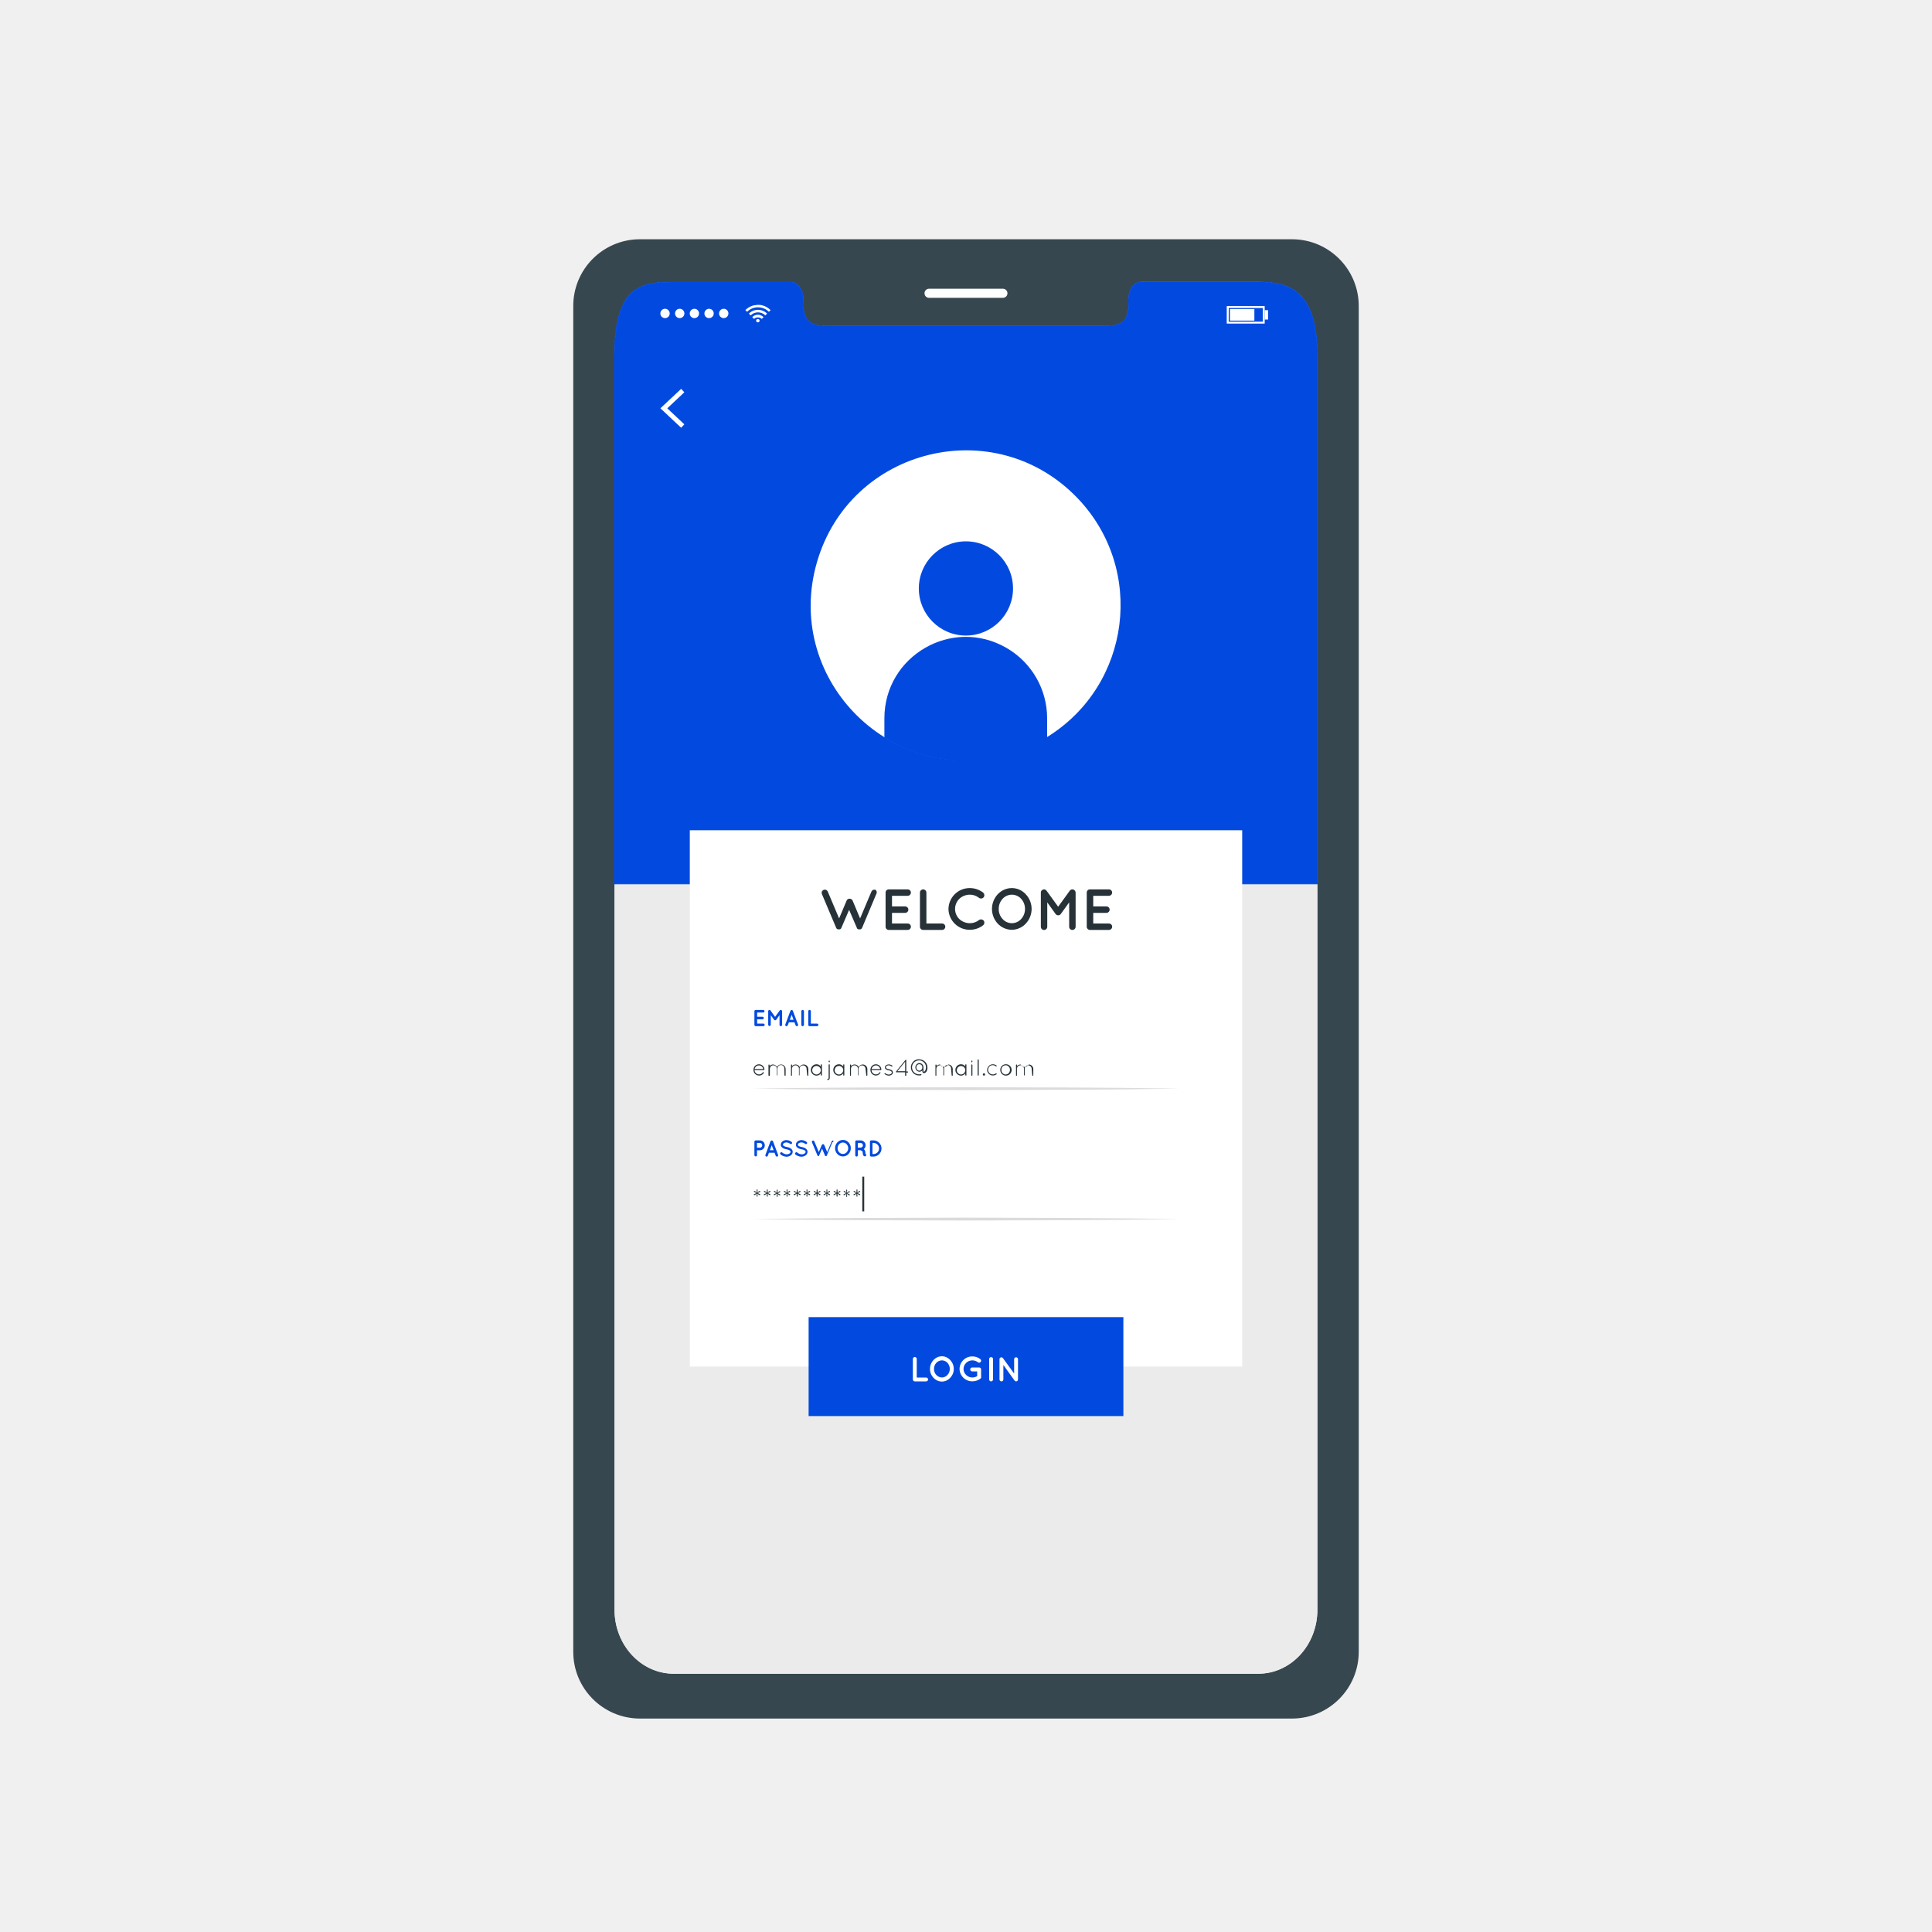
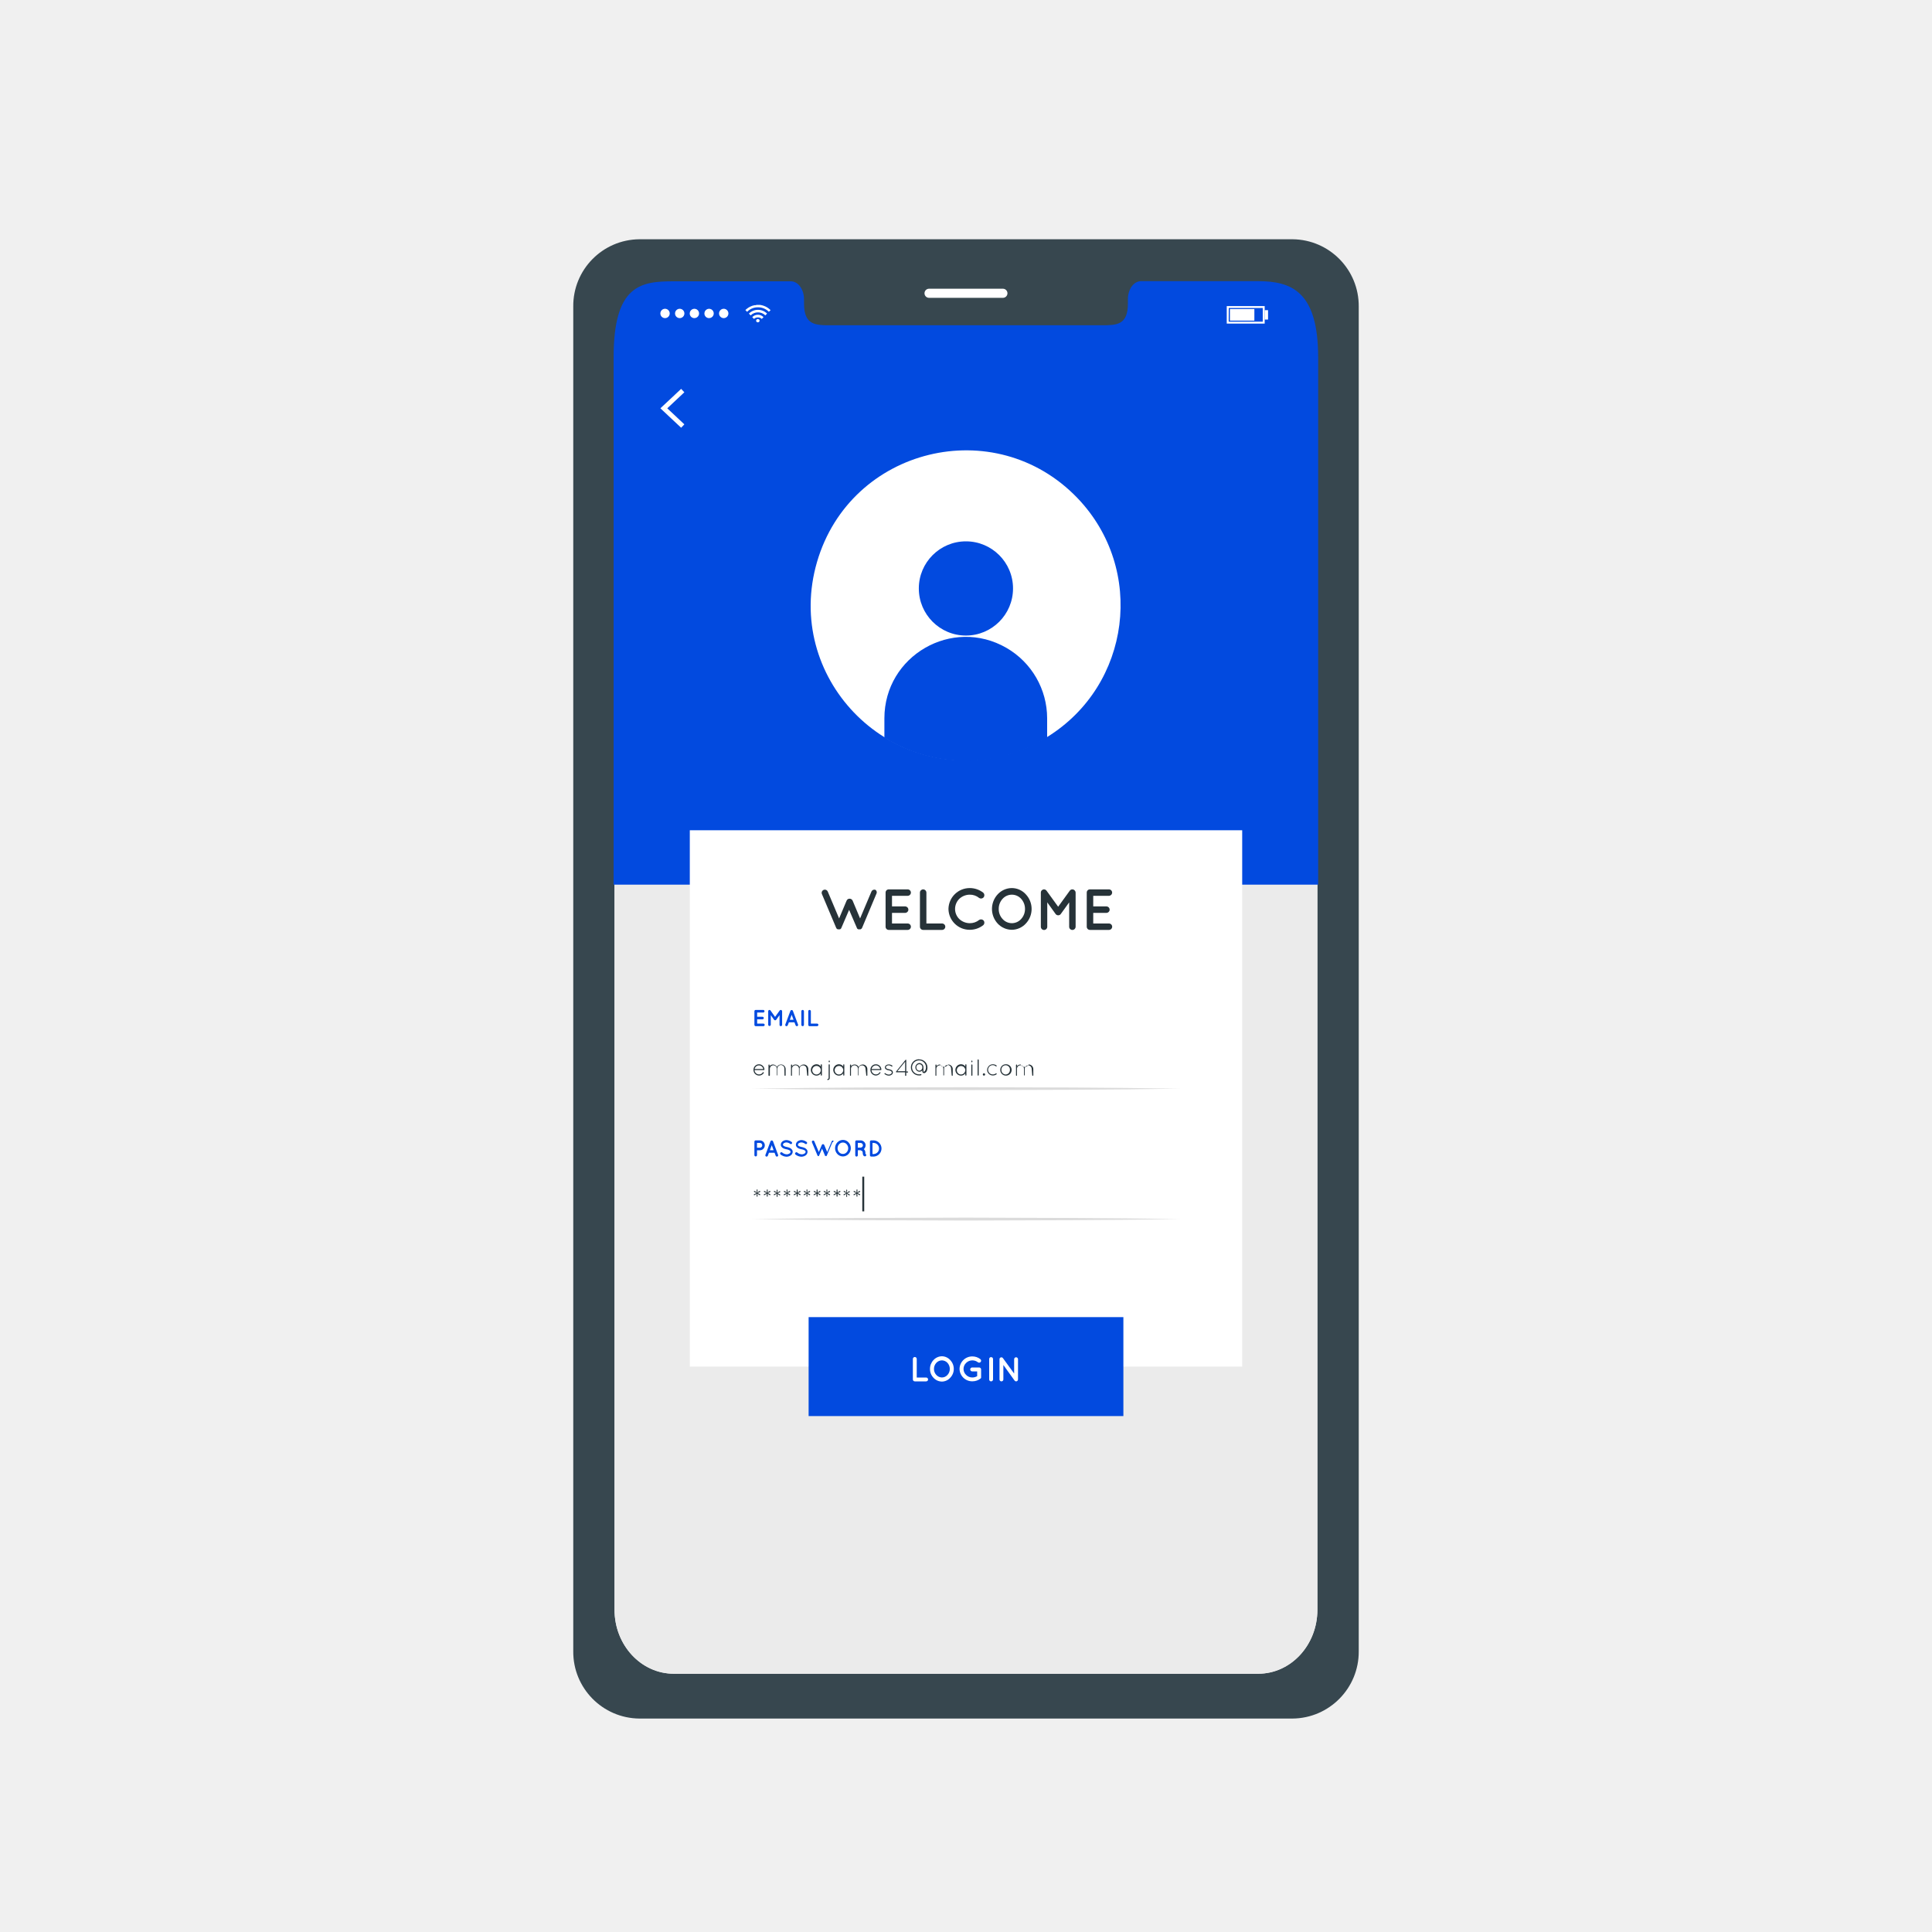
<svg xmlns="http://www.w3.org/2000/svg" viewBox="0 0 500 500">
  <g id="freepik--Device--inject-2">
    <path d="M334.52,61.92H165.46a17.26,17.26,0,0,0-17.1,17.42v348a17.27,17.27,0,0,0,17.1,17.42H334.52a17.29,17.29,0,0,0,17.12-17.42v-348A17.28,17.28,0,0,0,334.52,61.92Zm6.42,354.67c0,9.16-6.86,16.57-15.32,16.57H174.38c-8.48,0-15.34-7.41-15.34-16.57V92.53C159,73.87,165.9,73,174.38,73h30.3c1.76,0,3.2,2,3.2,4.48v1.07c0,5.81,3.18,5.83,7.08,5.83H285c3.94,0,7.1,0,7.1-5.83V77.44c0-2.48,1.42-4.48,3.21-4.48h30.29c8.46,0,15.32,2.48,15.32,19.57Z" style="fill:#37474f" />
    <path d="M340.94,92.53V416.59c0,9.16-6.86,16.57-15.32,16.57H174.38c-8.48,0-15.34-7.41-15.34-16.57V92.53C159,73.87,165.9,73,174.38,73h30.3c1.76,0,3.2,2,3.2,4.48v1.07c0,5.81,3.18,5.83,7.08,5.83H285c3.94,0,7.1,0,7.1-5.83V77.44c0-2.48,1.42-4.48,3.21-4.48h30.29C334.08,73,340.94,75.44,340.94,92.53Z" style="fill:#ebebeb" />
-     <path d="M340.94,92.53V228.75H159V92.53C159,73.87,165.9,73,174.38,73h30.3c1.76,0,3.2,2,3.2,4.48v1.07c0,5.81,3.18,5.83,7.08,5.83H285c3.94,0,7.1,0,7.1-5.83V77.44c0-2.48,1.42-4.48,3.21-4.48h30.29C334.08,73,340.94,75.44,340.94,92.53Z" style="fill:#024ADF; stroke:#024ADF; stroke-width:0.2px;" />
+     <path d="M340.94,92.53V228.75H159V92.53C159,73.87,165.9,73,174.38,73h30.3c1.76,0,3.2,2,3.2,4.48v1.07c0,5.81,3.18,5.83,7.08,5.83H285c3.94,0,7.1,0,7.1-5.83V77.44c0-2.48,1.42-4.48,3.21-4.48h30.29C334.08,73,340.94,75.44,340.94,92.53Z" style="fill: rgb(2, 74, 223); stroke: rgb(2, 74, 223); stroke-width: 0.4px;" />
    <g id="freepik--u5Zjqx--inject-2">
      <path d="M199.45,80.24l-.29.29c-.06,0-.11.11-.17.17a3.9,3.9,0,0,0-2.82-1.17,3.86,3.86,0,0,0-2.82,1.17l-.16-.17-.29-.29h0l0,0,.37-.32a4.06,4.06,0,0,1,.86-.55,4.18,4.18,0,0,1,1.13-.38c.19,0,.38,0,.57-.08h.5l.38,0a4.51,4.51,0,0,1,1,.25,4.58,4.58,0,0,1,.71.33,4.48,4.48,0,0,1,.67.47l.31.28Z" style="fill:#fff" />
      <path d="M194.27,81.62c-.15-.16-.3-.31-.46-.46a3.32,3.32,0,0,1,4.71,0l-.46.46a2.68,2.68,0,0,0-3.79,0Z" style="fill:#fff" />
      <path d="M197.6,82.08l-.46.46a1.31,1.31,0,0,0-1-.4,1.35,1.35,0,0,0-1,.4l-.46-.46A2,2,0,0,1,197.6,82.08Z" style="fill:#fff" />
      <path d="M196.58,83a.41.41,0,0,1-.41.41.42.42,0,1,1,0-.83A.41.41,0,0,1,196.58,83Z" style="fill:#fff" />
    </g>
    <path d="M170.9,81.12a1.21,1.21,0,1,1,1.21,1.21A1.21,1.21,0,0,1,170.9,81.12Z" style="fill:#fff" />
    <path d="M174.7,81.12a1.21,1.21,0,1,1,1.21,1.21A1.21,1.21,0,0,1,174.7,81.12Z" style="fill:#fff" />
    <path d="M178.5,81.12a1.21,1.21,0,1,1,1.2,1.21A1.2,1.2,0,0,1,178.5,81.12Z" style="fill:#fff" />
    <path d="M182.3,81.12a1.21,1.21,0,1,1,1.2,1.21A1.2,1.2,0,0,1,182.3,81.12Z" style="fill:#fff" />
    <path d="M186.09,81.12a1.21,1.21,0,1,1,1.21,1.21A1.21,1.21,0,0,1,186.09,81.12Z" style="fill:#fff" />
    <path d="M327.3,83.75h-9.82V79.21h9.82Zm-9.32-.5h8.82V79.71H318Z" style="fill:#fff" />
    <rect x="318.3" y="79.98" width="6.33" height="3" style="fill:#fff" />
    <rect x="327.3" y="80.27" width="0.87" height="2.43" style="fill:#fff" />
    <polygon points="176.28 110.7 170.91 105.67 176.28 100.64 177.11 101.52 172.69 105.67 177.11 109.82 176.28 110.7" style="fill:#fff" />
    <path d="M 271 190.94 C 267.434 193.16 263.534 194.795 259.45 195.78 C 229.48 203.112 202.812 175.252 211.446 145.631 C 220.081 116.011 257.543 106.845 278.878 129.133 C 296.509 147.552 292.687 177.533 271 190.94 Z" style="fill:#fff; transform: translateY(-0.2px)" />
    <path d="M262.17,152.29A12.19,12.19,0,1,1,250,140.1,12.19,12.19,0,0,1,262.17,152.29Z" style="fill:#024ADF" />
    <path d="M 271 185.92 L 271 190.92 C 267.434 193.14 263.534 194.775 259.45 195.76 C 249.023 198.325 238.001 196.576 228.88 190.91 L 228.88 185.91 C 228.88 169.698 246.43 159.566 260.47 167.672 C 266.986 171.434 271 178.386 271 185.91 L 271 185.92 Z" style="fill:#024ADF" />
    <rect x="178.52" y="214.87" width="142.96" height="138.8" style="fill:#fff" />
    <path d="M226.78,231.38l-3.67,8.74a.47.47,0,0,1-.08.14h0l-.08.09s0,0,0,0a.34.34,0,0,0-.11.07h0c-.05,0-.08.08-.14.09h0a0,0,0,0,0,0,0l-.12,0h-.36l-.1,0,0,0a.28.28,0,0,1-.14-.09h0l-.11-.07,0,0a.47.47,0,0,0-.06-.09s0,0,0,0a.45.45,0,0,1-.06-.14l-2-4.65-2,4.65a.45.45,0,0,1-.06.14,0,0,0,0,0,0,0l-.09.09s0,0,0,0a.18.18,0,0,0-.08.07h0a.74.74,0,0,1-.12.09h0a0,0,0,0,0,0,0,.21.21,0,0,0-.12,0h-.37a.26.26,0,0,0-.11,0l0,0a.34.34,0,0,1-.14-.09h0c-.05,0-.06-.06-.11-.07a.09.09,0,0,1,0,0l-.08-.09h0s0-.09-.07-.14l-3.69-8.74a.82.82,0,0,1,1.52-.63l2.93,6.94,1.94-4.6a.82.82,0,0,1,.78-.51.86.86,0,0,1,.78.51l1.93,4.6,2.93-6.94a.83.83,0,0,1,1.09-.44A.81.81,0,0,1,226.78,231.38Z" style="fill:#263238" />
    <path d="M229.19,239.81V231a.81.81,0,0,1,.82-.83h4.9a.83.83,0,0,1,.83.83.85.85,0,0,1-.83.84h-4.06v2.74h3.49a.84.84,0,0,1,0,1.67h-3.49V239h4.06a.83.83,0,1,1,0,1.66H230A.81.81,0,0,1,229.19,239.81Z" style="fill:#263238" />
    <path d="M238.08,239.81V231a.83.83,0,0,1,.82-.83.85.85,0,0,1,.85.83v8h4.06a.83.83,0,0,1,0,1.66H238.9A.82.82,0,0,1,238.08,239.81Z" style="fill:#263238" />
    <path d="M245.46,235.23a5.5,5.5,0,0,1,5.5-5.4,5.67,5.67,0,0,1,3.47,1.17.89.89,0,0,1,.15,1.2.88.88,0,0,1-1.2.17,3.76,3.76,0,0,0-2.42-.83,4,4,0,0,0-2.7,1.08,3.72,3.72,0,0,0-1.09,2.61,3.66,3.66,0,0,0,1.09,2.61,4,4,0,0,0,2.7,1.08,3.79,3.79,0,0,0,2.42-.82.9.9,0,0,1,1.2.16.88.88,0,0,1-.15,1.2,5.61,5.61,0,0,1-3.47,1.17A5.48,5.48,0,0,1,245.46,235.23Z" style="fill:#263238" />
    <path d="M265.47,231.44a5.52,5.52,0,0,1,0,7.59,5,5,0,0,1-3.59,1.6,5.06,5.06,0,0,1-3.67-1.6,5.58,5.58,0,0,1,0-7.59,5,5,0,0,1,3.67-1.61A4.88,4.88,0,0,1,265.47,231.44Zm-.2,3.79a3.85,3.85,0,0,0-1-2.62,3.23,3.23,0,0,0-4.8,0,3.8,3.8,0,0,0-1,2.62,3.74,3.74,0,0,0,1,2.61,3.21,3.21,0,0,0,4.8,0A3.79,3.79,0,0,0,265.27,235.23Z" style="fill:#263238" />
    <path d="M278.37,231v8.85a.84.84,0,0,1-.84.82.82.82,0,0,1-.83-.82v-6.32l-2.16,3a.8.8,0,0,1-.67.35h0a.83.83,0,0,1-.69-.35l-2.15-3v6.32a.83.83,0,0,1-1.66,0V231a.83.83,0,0,1,.82-.83h0a.8.8,0,0,1,.66.35l3,4.14,3-4.14a.8.8,0,0,1,.67-.35h0A.86.86,0,0,1,278.37,231Z" style="fill:#263238" />
    <path d="M281.25,239.81V231a.81.81,0,0,1,.82-.83H287a.83.83,0,0,1,.82.83.85.85,0,0,1-.82.84h-4.07v2.74h3.5a.84.84,0,0,1,0,1.67h-3.5V239H287a.83.83,0,0,1,0,1.66h-4.91A.82.82,0,0,1,281.25,239.81Z" style="fill:#263238" />
    <path d="M195.24,265.24V261.7a.33.33,0,0,1,.33-.33h2a.34.34,0,0,1,0,.67h-1.62v1.1h1.39a.33.33,0,0,1,0,.66h-1.39v1.11h1.62a.33.33,0,0,1,0,.66h-2A.33.33,0,0,1,195.24,265.24Z" style="fill:#024ADF" />
    <path d="M202.41,261.7v3.54a.34.34,0,0,1-.34.33.33.33,0,0,1-.33-.33v-2.52l-.86,1.2a.32.32,0,0,1-.27.13h0a.34.34,0,0,1-.28-.13l-.85-1.2v2.52a.34.34,0,0,1-.67,0V261.7a.33.33,0,0,1,.33-.33h0a.33.33,0,0,1,.26.14l1.19,1.66,1.2-1.66a.32.32,0,0,1,.27-.14h0A.35.35,0,0,1,202.41,261.7Z" style="fill:#024ADF" />
    <path d="M205.61,264.58h-1.45l-.3.78a.34.34,0,0,1-.31.21.2.2,0,0,1-.11,0,.33.33,0,0,1-.2-.43l1.32-3.53a.34.34,0,0,1,.32-.21.32.32,0,0,1,.32.21l1.33,3.53a.34.34,0,0,1-.2.43.22.22,0,0,1-.12,0,.32.32,0,0,1-.3-.21Zm-.24-.66-.49-1.29-.48,1.29Z" style="fill:#024ADF" />
    <path d="M207.39,261.7a.33.33,0,0,1,.33-.33.34.34,0,0,1,.34.33v3.54a.34.34,0,0,1-.34.33.33.33,0,0,1-.33-.33Z" style="fill:#024ADF" />
    <path d="M209.18,265.24V261.7a.33.33,0,0,1,.33-.33.34.34,0,0,1,.34.33v3.21h1.62a.33.33,0,0,1,0,.66h-2A.33.33,0,0,1,209.18,265.24Z" style="fill:#024ADF" />
    <path d="M195,276.91a1.42,1.42,0,1,1,2.84-.11h0a.15.15,0,0,1-.15.14h-2.41a1.15,1.15,0,0,0,1.14,1.12,1.11,1.11,0,0,0,1-.53.15.15,0,0,1,.19-.05.16.16,0,0,1,.05.21,1.4,1.4,0,0,1-1.19.66A1.44,1.44,0,0,1,195,276.91Zm.3-.24h2.23a1.13,1.13,0,0,0-2.23,0Z" style="fill:#263238" />
    <path d="M203,276.63a.91.91,0,1,0-1.81,0v1.62h0v0a.12.12,0,0,1-.07.07.11.11,0,0,1-.07,0h0l0,0h0l0,0h0v0h0v0h0v-1.62a.91.91,0,1,0-1.81,0v1.6a.14.14,0,0,1-.06.12l0,0H199a.15.15,0,0,1-.12-.11v-2.68a.14.14,0,0,1,.14-.14.14.14,0,0,1,.14.14v.28a1.18,1.18,0,0,1,.91-.42,1.21,1.21,0,0,1,1,.62,1.21,1.21,0,0,1,1.05-.62,1.19,1.19,0,0,1,1.2,1.19v1.6a.14.14,0,0,1-.15.14.14.14,0,0,1-.14-.14Z" style="fill:#263238" />
    <path d="M208.74,276.63a.91.91,0,1,0-1.82,0v1.62h0v0a.18.18,0,0,1-.08.07.08.08,0,0,1-.07,0h0l0,0h0l0,0h0v0h0v0h0v-1.62a.91.91,0,1,0-1.81,0v1.6a.15.15,0,0,1-.07.12l0,0h-.06a.13.13,0,0,1-.12-.11v-2.68a.13.13,0,0,1,.13-.14.14.14,0,0,1,.15.14v.28a1.16,1.16,0,0,1,.9-.42,1.18,1.18,0,0,1,1.05.62,1.22,1.22,0,0,1,1.06-.62,1.19,1.19,0,0,1,1.19,1.19v1.6a.14.14,0,0,1-.28,0Z" style="fill:#263238" />
    <path d="M212.71,275.58v2.65a.15.15,0,0,1-.15.14.14.14,0,0,1-.14-.14v-.44a1.35,1.35,0,0,1-1.1.58,1.47,1.47,0,0,1,0-2.94,1.35,1.35,0,0,1,1.1.58v-.43a.14.14,0,0,1,.14-.15A.15.15,0,0,1,212.71,275.58Zm-.29,1.32a1.11,1.11,0,1,0-1.1,1.18A1.15,1.15,0,0,0,212.42,276.9Z" style="fill:#263238" />
    <path d="M214.23,279.23a.22.22,0,0,0,.22-.22v-3.43a.15.15,0,0,1,.15-.15.15.15,0,0,1,.14.15V279a.51.51,0,0,1-.51.51.14.14,0,0,1-.14-.14A.14.14,0,0,1,214.23,279.23Zm.23-4.61a.16.16,0,0,1,.15-.15.15.15,0,0,1,.14.15v.14a.15.15,0,0,1-.14.15.17.17,0,0,1-.15-.15Z" style="fill:#263238" />
    <path d="M218.51,275.58v2.65a.14.14,0,0,1-.28,0v-.44a1.39,1.39,0,0,1-1.11.58,1.47,1.47,0,0,1,0-2.94,1.39,1.39,0,0,1,1.11.58v-.43a.14.14,0,1,1,.28,0Zm-.28,1.32a1.11,1.11,0,1,0-1.11,1.18A1.15,1.15,0,0,0,218.23,276.9Z" style="fill:#263238" />
    <path d="M224,276.63a.91.91,0,1,0-1.82,0v1.62h0v0a.12.12,0,0,1-.07.07.1.1,0,0,1-.07,0h0l0,0h0v0h0v0h0v0h0v-1.62a.91.91,0,1,0-1.81,0v1.6a.15.15,0,0,1-.07.12l0,0h-.06a.15.15,0,0,1-.12-.11v-2.68a.14.14,0,0,1,.14-.14.14.14,0,0,1,.15.14v.28a1.16,1.16,0,0,1,.9-.42,1.18,1.18,0,0,1,1.05.62,1.22,1.22,0,0,1,1.06-.62,1.19,1.19,0,0,1,1.19,1.19v1.6a.14.14,0,0,1-.28,0Z" style="fill:#263238" />
    <path d="M225.26,276.91a1.42,1.42,0,1,1,2.84-.11h0a.14.14,0,0,1-.14.14h-2.41a1.15,1.15,0,0,0,1.14,1.12,1.08,1.08,0,0,0,.94-.53.16.16,0,0,1,.2-.05.16.16,0,0,1,0,.21,1.39,1.39,0,0,1-1.18.66A1.45,1.45,0,0,1,225.26,276.91Zm.31-.24h2.22a1.13,1.13,0,0,0-1.1-.95A1.15,1.15,0,0,0,225.57,276.67Z" style="fill:#263238" />
    <path d="M228.92,277.76a.14.14,0,0,1,.2,0,1.6,1.6,0,0,0,.9.34.87.87,0,0,0,.56-.18.43.43,0,0,0,.22-.36.46.46,0,0,0-.21-.36A1.52,1.52,0,0,0,230,277h0a1.56,1.56,0,0,1-.67-.23.62.62,0,0,1-.32-.52.75.75,0,0,1,.32-.58,1.26,1.26,0,0,1,.72-.2,1.62,1.62,0,0,1,.88.32.17.17,0,0,1,0,.21.15.15,0,0,1-.2,0,1.26,1.26,0,0,0-.72-.3.91.91,0,0,0-.56.17.45.45,0,0,0-.18.34.35.35,0,0,0,.16.29,1.66,1.66,0,0,0,.6.21h0a2,2,0,0,1,.71.23.7.7,0,0,1,0,1.2,1.18,1.18,0,0,1-.73.23,1.75,1.75,0,0,1-1.08-.42A.13.13,0,0,1,228.92,277.76Z" style="fill:#263238" />
    <path d="M234.25,277.51H232l-.09,0a.16.16,0,0,1,0-.21l2.43-3h0a.13.13,0,0,1,.2,0,.15.15,0,0,1,0,.07v2.92h.28a.15.15,0,1,1,0,.29h-.28v.72a.15.15,0,0,1-.3,0Zm0-.29v-2.46l-2,2.46Z" style="fill:#263238" />
    <path d="M237.92,274.17a2.09,2.09,0,0,1,2.1,2.1,2.05,2.05,0,0,1-.22,1,1.06,1.06,0,0,1-.54.45h-.12a.42.42,0,0,1-.35-.16.5.5,0,0,1-.09-.29V277a1,1,0,0,1-.78.36,1.13,1.13,0,0,1,0-2.25,1.1,1.1,0,0,1,1.07,1.12v1h0a.38.38,0,0,0,0,.13.14.14,0,0,0,.11,0h0a.61.61,0,0,0,.35-.31,1.72,1.72,0,0,0,.2-.82,1.81,1.81,0,1,0-1.81,1.81,1.68,1.68,0,0,0,.45-.05c.08,0,.17,0,.17.1a.14.14,0,0,1-.1.18,2.18,2.18,0,0,1-.52.06,2.1,2.1,0,1,1,0-4.2Zm0,2.92a.8.8,0,0,0,.77-.82.77.77,0,1,0-1.53,0A.79.79,0,0,0,237.92,277.09Z" style="fill:#263238" />
    <path d="M246.14,276.63a.91.91,0,1,0-1.81,0v1.62h0v0a.12.12,0,0,1-.07.07.11.11,0,0,1-.07,0h-.05l0,0h0l0,0h0v0h0v0h0v-1.62a.91.91,0,1,0-1.81,0v1.6a.14.14,0,0,1-.06.12l0,0h-.06a.15.15,0,0,1-.12-.11v-2.68a.14.14,0,0,1,.14-.14.14.14,0,0,1,.14.14v.28a1.18,1.18,0,0,1,.91-.42,1.2,1.2,0,0,0,2.1,0,1.19,1.19,0,0,1,1.19,1.19v1.6a.13.13,0,0,1-.14.14.14.14,0,0,1-.14-.14Z" style="fill:#263238" />
    <path d="M250.11,275.58v2.65a.14.14,0,0,1-.14.14.15.15,0,0,1-.15-.14v-.44a1.35,1.35,0,0,1-1.1.58,1.47,1.47,0,0,1,0-2.94,1.35,1.35,0,0,1,1.1.58v-.43a.15.15,0,0,1,.15-.15A.15.15,0,0,1,250.11,275.58Zm-.29,1.32a1.1,1.1,0,1,0-1.1,1.18A1.15,1.15,0,0,0,249.82,276.9Z" style="fill:#263238" />
    <path d="M251.37,274.62a.15.15,0,0,1,.14-.15.15.15,0,0,1,.15.15v.14a.15.15,0,0,1-.15.15.15.15,0,0,1-.14-.15Zm0,1a.14.14,0,0,1,.14-.15.15.15,0,0,1,.15.15v2.65a.15.15,0,0,1-.15.14.14.14,0,0,1-.14-.14Z" style="fill:#263238" />
    <path d="M253,274.32a.15.15,0,0,1,.14-.15.15.15,0,0,1,.15.15v3.91a.14.14,0,0,1-.15.14.14.14,0,0,1-.14-.14Z" style="fill:#263238" />
    <path d="M254.65,277.77a.3.3,0,1,1,0,.6.3.3,0,0,1,0-.6Z" style="fill:#263238" />
    <path d="M255.46,276.9a1.51,1.51,0,0,1,2.45-1.14.14.14,0,0,1,0,.2.15.15,0,0,1-.2,0,1.2,1.2,0,1,0-.76,2.1,1.24,1.24,0,0,0,.76-.25.15.15,0,0,1,.2,0,.15.15,0,0,1,0,.21,1.55,1.55,0,0,1-.93.31A1.48,1.48,0,0,1,255.46,276.9Z" style="fill:#263238" />
    <path d="M260.26,275.43a1.47,1.47,0,1,1-1.39,1.47A1.44,1.44,0,0,1,260.26,275.43Zm0,2.65a1.15,1.15,0,0,0,1.11-1.18,1.11,1.11,0,1,0-2.21,0A1.14,1.14,0,0,0,260.26,278.08Z" style="fill:#263238" />
    <path d="M267,276.63a.92.92,0,0,0-.91-.91.9.9,0,0,0-.9.91v1.62h0v0a.12.12,0,0,1-.07.07.11.11,0,0,1-.07,0H265l0,0h0l0,0h0v0h0v0h0v-1.62a.91.91,0,1,0-1.81,0v1.6a.13.13,0,0,1-.07.12l0,0h-.06a.15.15,0,0,1-.12-.11v-2.68a.14.14,0,0,1,.14-.14.14.14,0,0,1,.14.14v.28a1.18,1.18,0,0,1,.91-.42,1.2,1.2,0,0,0,2.1,0,1.19,1.19,0,0,1,1.19,1.19v1.6a.14.14,0,0,1-.28,0Z" style="fill:#263238" />
    <polygon points="194.62 281.74 208.46 281.56 222.31 281.45 250 281.37 277.69 281.45 291.54 281.56 305.38 281.74 291.54 281.93 277.69 282.03 250 282.12 222.31 282.03 208.46 281.92 194.62 281.74" style="fill:#dbdbdb" />
    <path d="M196.65,297.69h-.74V299a.34.34,0,0,1-.67,0v-3.54a.33.33,0,0,1,.33-.33h1.08a1.28,1.28,0,1,1,0,2.56Zm-.74-.66h.74a.62.62,0,1,0,0-1.24h-.74Z" style="fill:#024ADF" />
    <path d="M200.46,298.33H199l-.29.78a.32.32,0,0,1-.31.21h-.12a.34.34,0,0,1-.19-.43l1.32-3.54a.36.36,0,0,1,.32-.21.35.35,0,0,1,.32.21l1.32,3.54a.34.34,0,0,1-.2.43h-.11a.32.32,0,0,1-.31-.21Zm-.25-.65-.48-1.29-.49,1.29Z" style="fill:#024ADF" />
    <path d="M202,298.28a.32.32,0,0,1,.44,0,1.89,1.89,0,0,0,1.14.46,1.31,1.31,0,0,0,.75-.22.54.54,0,0,0,.26-.43.38.38,0,0,0-.05-.19.51.51,0,0,0-.18-.18,2.41,2.41,0,0,0-.82-.29h0a3,3,0,0,1-.78-.23,1.35,1.35,0,0,1-.56-.47.9.9,0,0,1-.13-.49,1.11,1.11,0,0,1,.48-.88,1.77,1.77,0,0,1,1-.31,2.34,2.34,0,0,1,1.31.48.29.29,0,0,1,.08.42.29.29,0,0,1-.42.09,1.78,1.78,0,0,0-1-.38,1.13,1.13,0,0,0-.67.2.48.48,0,0,0-.23.38.31.31,0,0,0,.05.17.47.47,0,0,0,.16.15,1.94,1.94,0,0,0,.75.27h0a3.85,3.85,0,0,1,.83.25,1.47,1.47,0,0,1,.6.5,1,1,0,0,1,.14.51,1.18,1.18,0,0,1-.52.93,1.9,1.9,0,0,1-1.11.34,2.61,2.61,0,0,1-1.53-.6A.33.33,0,0,1,202,298.28Z" style="fill:#024ADF" />
    <path d="M205.9,298.28a.32.32,0,0,1,.44,0,1.92,1.92,0,0,0,1.15.46,1.31,1.31,0,0,0,.75-.22.52.52,0,0,0,.25-.43.3.3,0,0,0-.05-.19.51.51,0,0,0-.18-.18,2.33,2.33,0,0,0-.82-.29h0a3.09,3.09,0,0,1-.78-.23,1.32,1.32,0,0,1-.55-.47.91.91,0,0,1-.14-.49,1.11,1.11,0,0,1,.48-.88,1.8,1.8,0,0,1,1-.31,2.31,2.31,0,0,1,1.3.48.31.31,0,0,1,.09.42.3.3,0,0,1-.43.09,1.78,1.78,0,0,0-1-.38,1.19,1.19,0,0,0-.68.2.47.47,0,0,0-.22.38.31.31,0,0,0,0,.17.47.47,0,0,0,.16.15,2.08,2.08,0,0,0,.75.27h0a3.69,3.69,0,0,1,.83.25,1.47,1.47,0,0,1,.6.5,1,1,0,0,1,.14.51,1.17,1.17,0,0,1-.51.93,2,2,0,0,1-1.11.34,2.61,2.61,0,0,1-1.54-.6A.33.33,0,0,1,205.9,298.28Z" style="fill:#024ADF" />
    <path d="M215.42,295.62l-1.47,3.5,0,.05h0l0,0h0l0,0h0a.13.13,0,0,1-.06,0h-.25a.09.09,0,0,1-.06,0h0l-.05,0h0s0,0,0,0h0s0,0,0-.05l-.78-1.86-.79,1.86,0,.05h0l0,0h0l0,0h0l-.05,0h-.26a.1.1,0,0,1-.05,0h0l0,0h0l0,0h0s0,0,0-.05l-1.47-3.5a.32.32,0,0,1,.18-.42.33.33,0,0,1,.43.17l1.17,2.78.77-1.84a.35.35,0,0,1,.32-.21.36.36,0,0,1,.31.21l.77,1.84,1.17-2.78a.34.34,0,0,1,.44-.17A.32.32,0,0,1,215.42,295.62Z" style="fill:#024ADF" />
    <path d="M219.6,295.65a2.19,2.19,0,0,1,0,3,2,2,0,0,1-1.43.64,2,2,0,0,1-1.47-.64,2.21,2.21,0,0,1,0-3,2,2,0,0,1,1.47-.64A1.91,1.91,0,0,1,219.6,295.65Zm-.08,1.52a1.53,1.53,0,0,0-.41-1.05,1.28,1.28,0,0,0-.94-.43,1.29,1.29,0,0,0-1,.43,1.54,1.54,0,0,0,0,2.09,1.29,1.29,0,0,0,1,.43,1.28,1.28,0,0,0,.94-.43A1.52,1.52,0,0,0,219.52,297.17Z" style="fill:#024ADF" />
    <path d="M224.17,298.83a.34.34,0,0,1-.21.42h-.14a.5.5,0,0,1-.24-.06.77.77,0,0,1-.19-.21,1.7,1.7,0,0,1-.12-.72.5.5,0,0,0-.08-.26.43.43,0,0,0-.18-.17,1.22,1.22,0,0,0-.33-.15H222V299a.33.33,0,0,1-.34.32.32.32,0,0,1-.32-.32v-3.54a.32.32,0,0,1,.32-.33h1.08a1.28,1.28,0,0,1,.81,2.27.88.88,0,0,1,.21.22,1.14,1.14,0,0,1,.2.65,1.28,1.28,0,0,0,0,.35A.34.34,0,0,1,224.17,298.83Zm-.84-2.41a.63.63,0,0,0-.62-.63H222V297h.74A.62.62,0,0,0,223.33,296.42Z" style="fill:#024ADF" />
    <path d="M225.14,299v-3.54a.32.32,0,0,1,.33-.33h.71a2.1,2.1,0,0,1,0,4.19h-.71A.32.32,0,0,1,225.14,299Zm.66-.34h.38a1.44,1.44,0,0,0,0-2.87h-.38Z" style="fill:#024ADF" />
    <path d="M195.84,308.93l-.55.37s-.06,0-.1,0a.12.12,0,0,1,0-.24l.62-.3-.62-.29s-.09-.06-.09-.12a.13.13,0,0,1,.12-.12.17.17,0,0,1,.1,0l.55.38-.05-.66a.12.12,0,0,1,.12-.13.12.12,0,0,1,.12.13l-.05.66.54-.38.1,0a.12.12,0,0,1,.12.12.12.12,0,0,1-.08.12l-.62.29.62.3a.1.1,0,0,1,.08.11.12.12,0,0,1-.12.13.26.26,0,0,1-.1,0l-.54-.37.05.65a.12.12,0,0,1-.12.13.12.12,0,0,1-.12-.13Z" style="fill:#263238" />
    <path d="M198.42,308.93l-.55.37s-.06,0-.1,0a.12.12,0,0,1,0-.24l.62-.3-.62-.29c-.05,0-.09-.06-.09-.12a.13.13,0,0,1,.12-.12.17.17,0,0,1,.1,0l.55.38,0-.66a.12.12,0,0,1,.12-.13.12.12,0,0,1,.12.13l-.05.66.54-.38a.19.19,0,0,1,.1,0,.12.12,0,0,1,.12.12.12.12,0,0,1-.08.12l-.62.29.62.3a.1.1,0,0,1,.08.11.12.12,0,0,1-.12.13s-.06,0-.1,0l-.54-.37.05.65a.12.12,0,0,1-.12.13.12.12,0,0,1-.12-.13Z" style="fill:#263238" />
    <path d="M201,308.93l-.55.37s-.06,0-.1,0a.12.12,0,0,1,0-.24l.62-.3-.62-.29s-.09-.06-.09-.12a.13.13,0,0,1,.12-.12.17.17,0,0,1,.1,0l.55.38L201,308a.12.12,0,0,1,.12-.13.12.12,0,0,1,.12.13l-.05.66.55-.38a.16.16,0,0,1,.09,0,.12.12,0,0,1,.12.12.12.12,0,0,1-.08.12l-.62.29.62.3a.1.1,0,0,1,.08.11.12.12,0,0,1-.12.13.18.18,0,0,1-.09,0l-.55-.37.05.65a.12.12,0,0,1-.12.13.12.12,0,0,1-.12-.13Z" style="fill:#263238" />
    <path d="M203.58,308.93l-.55.37s-.06,0-.1,0a.12.12,0,0,1,0-.24l.62-.3-.62-.29c-.05,0-.09-.06-.09-.12a.13.13,0,0,1,.12-.12.17.17,0,0,1,.1,0l.55.38-.05-.66a.12.12,0,0,1,.12-.13.12.12,0,0,1,.12.13l-.05.66.54-.38a.19.19,0,0,1,.1,0,.12.12,0,0,1,.12.12.12.12,0,0,1-.08.12l-.62.29.62.3a.1.1,0,0,1,.08.11.12.12,0,0,1-.12.13s-.06,0-.1,0l-.54-.37.05.65a.12.12,0,0,1-.12.13.12.12,0,0,1-.12-.13Z" style="fill:#263238" />
    <path d="M206.16,308.93l-.55.37s-.06,0-.1,0a.12.12,0,0,1,0-.24l.62-.3-.62-.29s-.09-.06-.09-.12a.13.13,0,0,1,.12-.12.17.17,0,0,1,.1,0l.55.38,0-.66a.12.12,0,0,1,.12-.13.12.12,0,0,1,.12.13l0,.66.54-.38a.19.19,0,0,1,.1,0,.12.12,0,0,1,.12.12.12.12,0,0,1-.08.12l-.62.29.62.3a.1.1,0,0,1,.08.11.12.12,0,0,1-.12.13s-.06,0-.1,0l-.54-.37,0,.65a.12.12,0,0,1-.12.13.12.12,0,0,1-.12-.13Z" style="fill:#263238" />
    <path d="M208.74,308.93l-.55.37s-.06,0-.1,0a.12.12,0,0,1,0-.24l.62-.3-.62-.29c-.05,0-.09-.06-.09-.12a.13.13,0,0,1,.12-.12.17.17,0,0,1,.1,0l.55.38-.05-.66a.12.12,0,0,1,.12-.13.12.12,0,0,1,.12.13l-.05.66.54-.38a.19.19,0,0,1,.1,0,.12.12,0,0,1,.12.12.12.12,0,0,1-.08.12l-.62.29.62.3a.1.1,0,0,1,.08.11.12.12,0,0,1-.12.13s-.06,0-.1,0l-.54-.37.05.65a.12.12,0,0,1-.12.13.12.12,0,0,1-.12-.13Z" style="fill:#263238" />
    <path d="M211.31,308.93l-.54.37s-.06,0-.1,0a.12.12,0,0,1,0-.24l.61-.3-.61-.29s-.09-.06-.09-.12a.13.13,0,0,1,.12-.12.17.17,0,0,1,.1,0l.54.38,0-.66a.11.11,0,0,1,.12-.13.12.12,0,0,1,.12.13l0,.66.54-.38a.19.19,0,0,1,.1,0,.12.12,0,0,1,.12.12.12.12,0,0,1-.08.12l-.62.29.62.3a.1.1,0,0,1,.08.11.12.12,0,0,1-.12.13s-.06,0-.1,0l-.54-.37,0,.65a.12.12,0,0,1-.12.13.11.11,0,0,1-.12-.13Z" style="fill:#263238" />
    <path d="M213.9,308.93l-.55.37s-.06,0-.1,0a.12.12,0,0,1,0-.24l.62-.3-.62-.29c-.05,0-.09-.06-.09-.12a.13.13,0,0,1,.12-.12.17.17,0,0,1,.1,0l.55.38-.05-.66a.12.12,0,0,1,.12-.13.12.12,0,0,1,.12.13l-.05.66.54-.38a.19.19,0,0,1,.1,0,.12.12,0,0,1,.12.12.12.12,0,0,1-.08.12l-.62.29.62.3a.1.1,0,0,1,.08.11.12.12,0,0,1-.12.13s-.06,0-.1,0l-.54-.37.05.65a.12.12,0,0,1-.12.13.12.12,0,0,1-.12-.13Z" style="fill:#263238" />
    <path d="M216.48,308.93l-.55.37s-.06,0-.1,0a.12.12,0,0,1,0-.24l.61-.3-.61-.29c-.05,0-.09-.06-.09-.12a.13.13,0,0,1,.12-.12.17.17,0,0,1,.1,0l.55.38,0-.66a.12.12,0,0,1,.12-.13.12.12,0,0,1,.12.13l0,.66.54-.38a.19.19,0,0,1,.1,0,.12.12,0,0,1,.12.12.12.12,0,0,1-.08.12l-.62.29.62.3a.1.1,0,0,1,.08.11.12.12,0,0,1-.12.13s-.06,0-.1,0l-.54-.37,0,.65a.12.12,0,0,1-.12.13.12.12,0,0,1-.12-.13Z" style="fill:#263238" />
    <path d="M219.06,308.93l-.55.37s-.06,0-.1,0a.12.12,0,0,1,0-.24l.62-.3-.62-.29s-.09-.06-.09-.12a.13.13,0,0,1,.12-.12.17.17,0,0,1,.1,0l.55.38L219,308a.12.12,0,0,1,.12-.13.12.12,0,0,1,.12.13l-.05.66.54-.38a.19.19,0,0,1,.1,0,.12.12,0,0,1,.12.12.12.12,0,0,1-.08.12l-.62.29.62.3a.1.1,0,0,1,.08.11.12.12,0,0,1-.12.13s-.06,0-.1,0l-.54-.37.05.65a.12.12,0,0,1-.12.13.12.12,0,0,1-.12-.13Z" style="fill:#263238" />
    <path d="M221.64,308.93l-.55.37s-.06,0-.1,0a.12.12,0,0,1,0-.24l.62-.3-.62-.29c-.05,0-.09-.06-.09-.12a.13.13,0,0,1,.12-.12.17.17,0,0,1,.1,0l.55.38,0-.66a.12.12,0,0,1,.12-.13.12.12,0,0,1,.12.13l-.05.66.55-.38a.14.14,0,0,1,.09,0,.12.12,0,0,1,.12.12.12.12,0,0,1-.08.12l-.62.29.62.3a.1.1,0,0,1,.08.11.12.12,0,0,1-.12.13.15.15,0,0,1-.09,0l-.55-.37.05.65a.12.12,0,0,1-.12.13.12.12,0,0,1-.12-.13Z" style="fill:#263238" />
    <polygon points="194.62 315.5 208.46 315.31 222.31 315.21 250 315.12 277.69 315.21 291.54 315.31 305.38 315.5 291.54 315.68 277.69 315.78 250 315.87 222.31 315.78 208.46 315.68 194.62 315.5" style="fill:#dbdbdb" />
    <rect x="223.16" y="304.52" width="0.5" height="8.98" style="fill:#263238" />
    <rect x="209.27" y="340.87" width="81.46" height="25.61" style="fill:#024ADF" />
    <path d="M236.25,357v-5.31a.5.5,0,0,1,1,0v4.81h2.44a.51.51,0,0,1,.5.5.51.51,0,0,1-.5.5h-2.94A.5.5,0,0,1,236.25,357Z" style="fill:#fff" />
    <path d="M245.93,352a3.3,3.3,0,0,1,.91,2.28,3.26,3.26,0,0,1-.91,2.27,2.93,2.93,0,0,1-2.15,1,3,3,0,0,1-2.21-1,3.24,3.24,0,0,1-.89-2.27,3.28,3.28,0,0,1,.89-2.28,3,3,0,0,1,2.21-1A2.92,2.92,0,0,1,245.93,352Zm-.12,2.28a2.35,2.35,0,0,0-.61-1.58,2,2,0,0,0-1.42-.64,2,2,0,0,0-1.46.64,2.3,2.3,0,0,0-.61,1.58,2.22,2.22,0,0,0,.61,1.56,2,2,0,0,0,1.46.65,1.93,1.93,0,0,0,1.42-.65A2.26,2.26,0,0,0,245.81,354.28Z" style="fill:#fff" />
    <path d="M248.33,354.29a3.28,3.28,0,0,1,3.32-3.25,3.35,3.35,0,0,1,2.06.7.51.51,0,0,1,.09.73.52.52,0,0,1-.72.08,2.35,2.35,0,0,0-1.43-.49,2.26,2.26,0,0,0-1.62.66,2.16,2.16,0,0,0-.67,1.57,2.13,2.13,0,0,0,.67,1.54,2.22,2.22,0,0,0,1.62.66,2.48,2.48,0,0,0,1.24-.34v-1.23H251.6a.52.52,0,0,1-.51-.52.5.5,0,0,1,.51-.5h1.79a.51.51,0,0,1,.52.5v2c0,.07,0,.1,0,.16l0,0h0a.49.49,0,0,1-.17.22,3.34,3.34,0,0,1-2,.7A3.27,3.27,0,0,1,248.33,354.29Z" style="fill:#fff" />
    <path d="M256,351.71a.48.48,0,0,1,.49-.49.5.5,0,0,1,.51.49V357a.51.51,0,0,1-.51.5.49.49,0,0,1-.49-.5Z" style="fill:#fff" />
    <path d="M259.67,357a.49.49,0,1,1-1,0v-5.23h0a.47.47,0,0,1,.2-.41.49.49,0,0,1,.68.11l2.91,4v-3.71a.49.49,0,0,1,1,0V357a.5.5,0,0,1-.49.5.47.47,0,0,1-.37-.18l-.05-.06-2.88-4Z" style="fill:#fff" />
    <path d="M259.55,77.08H240.44a1.18,1.18,0,0,1-1.18-1.18h0a1.18,1.18,0,0,1,1.18-1.18h19.11a1.18,1.18,0,0,1,1.18,1.18h0A1.18,1.18,0,0,1,259.55,77.08Z" style="fill:#fff" />
  </g>
</svg>
